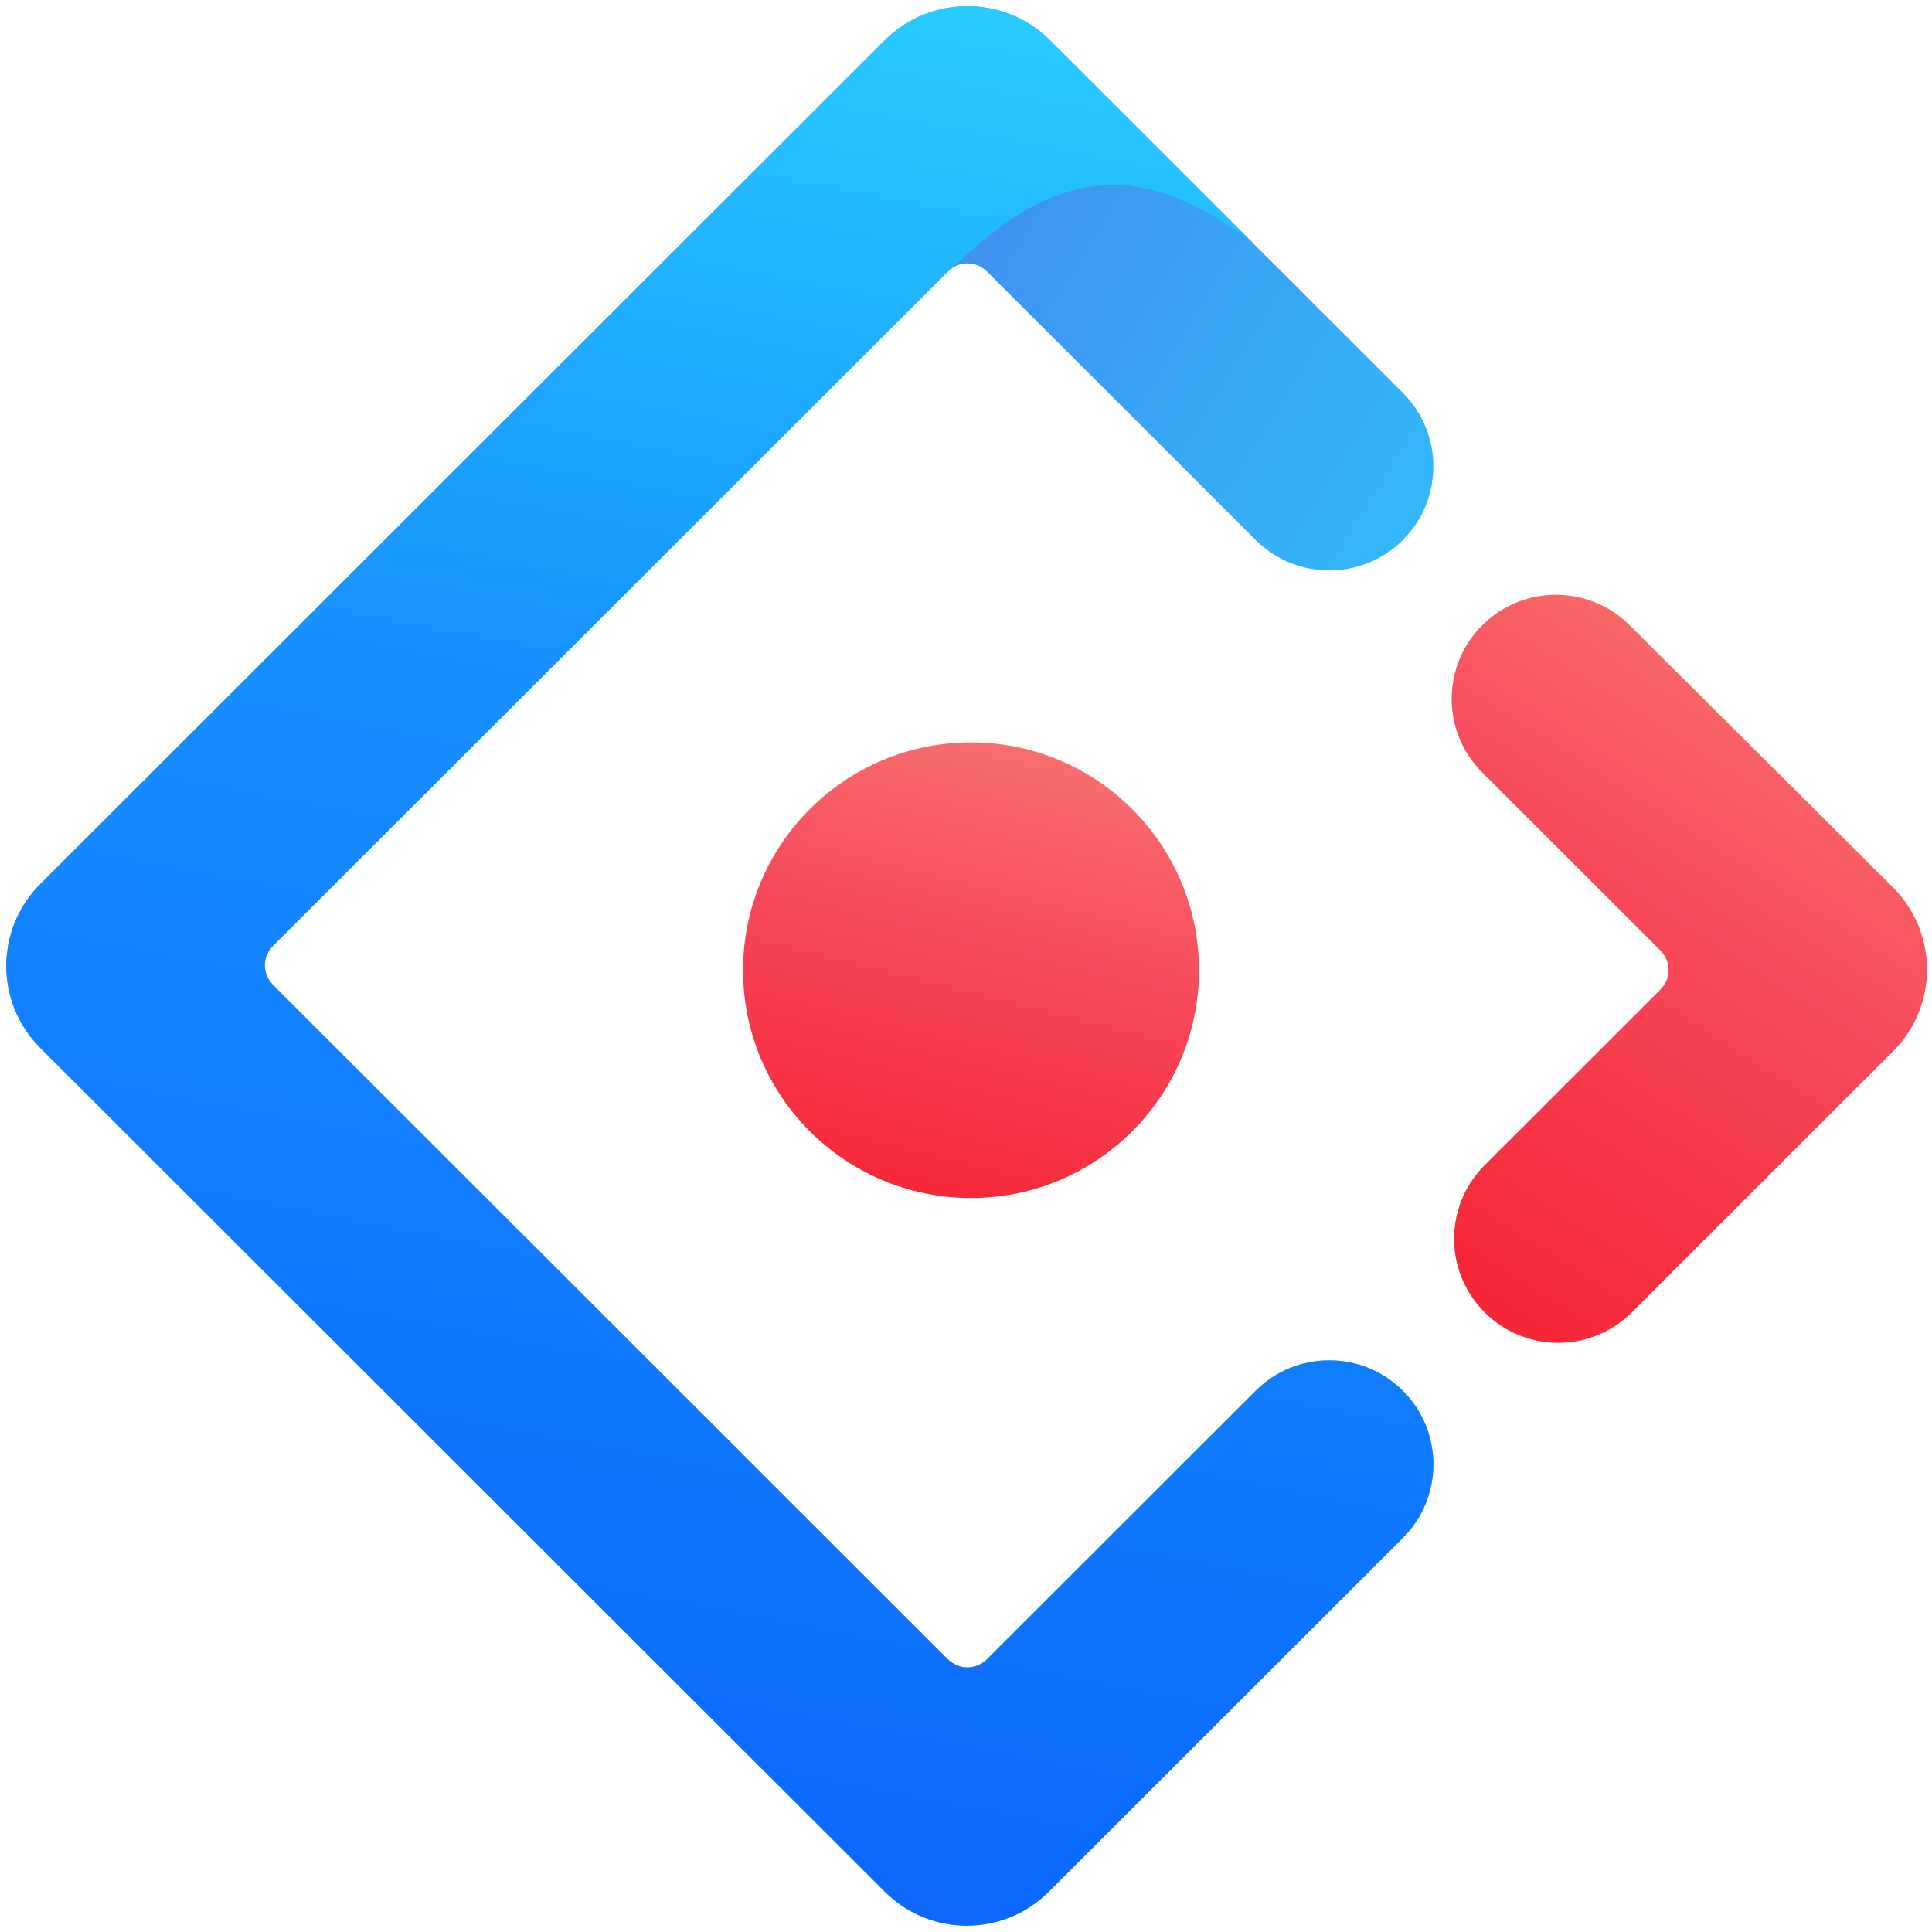
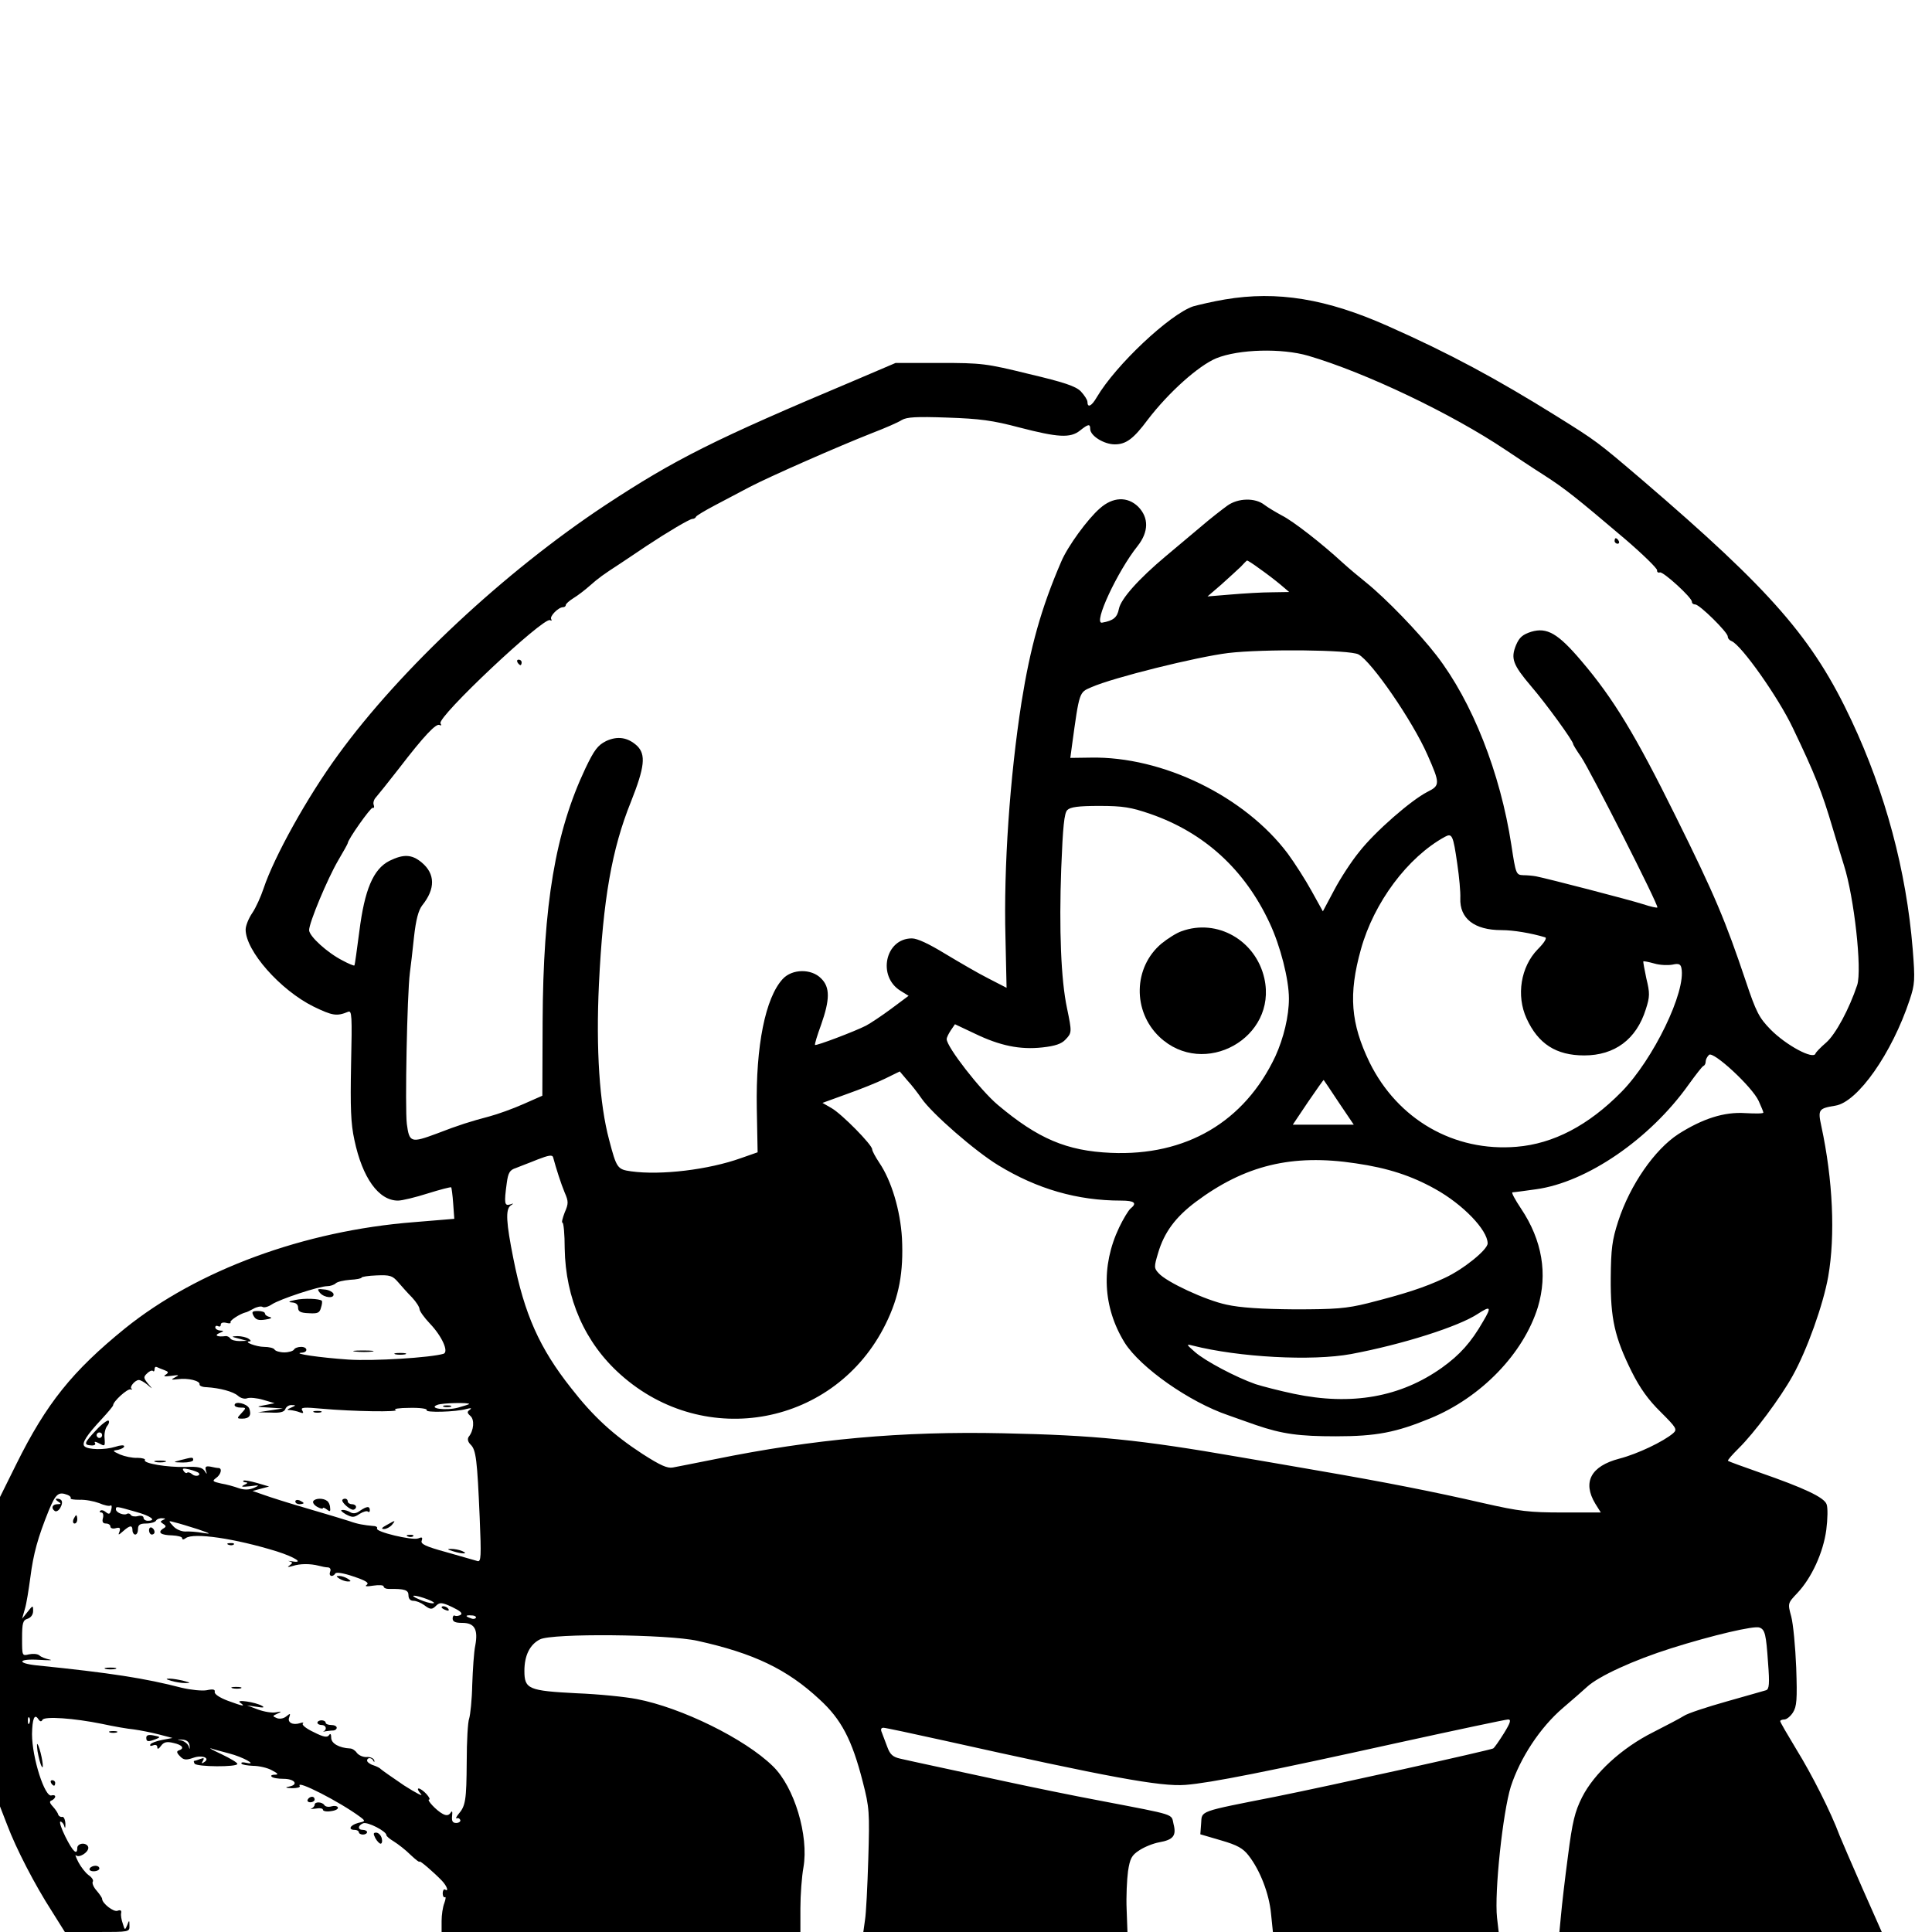
- <svg xmlns="http://www.w3.org/2000/svg" width="200" height="200" version="1.1" viewBox="0 0 200 200">
-   <defs>
-     <linearGradient id="linearGradient-1" x1="62.102%" x2="108.197%" y1="0%" y2="37.864%">
-       <stop offset="0%" stop-color="#4285EB" />
-       <stop offset="100%" stop-color="#2EC7FF" />
-     </linearGradient>
-     <linearGradient id="linearGradient-2" x1="69.644%" x2="54.043%" y1="0%" y2="108.457%">
-       <stop offset="0%" stop-color="#29CDFF" />
-       <stop offset="37.86%" stop-color="#148EFF" />
-       <stop offset="100%" stop-color="#0A60FF" />
-     </linearGradient>
-     <linearGradient id="linearGradient-3" x1="69.691%" x2="16.723%" y1="-12.974%" y2="117.391%">
-       <stop offset="0%" stop-color="#FA816E" />
-       <stop offset="41.473%" stop-color="#F74A5C" />
-       <stop offset="100%" stop-color="#F51D2C" />
-     </linearGradient>
-     <linearGradient id="linearGradient-4" x1="68.128%" x2="30.44%" y1="-35.691%" y2="114.943%">
-       <stop offset="0%" stop-color="#FA8E7D" />
-       <stop offset="51.264%" stop-color="#F74A5C" />
-       <stop offset="100%" stop-color="#F51D2C" />
-     </linearGradient>
-   </defs>
-   <g id="Page-1" fill="none" fill-rule="evenodd" stroke="none" stroke-width="1">
-     <g id="logo" transform="translate(-20, -20)">
-       <g id="Group-28-Copy-5" transform="translate(20, 20)">
-         <g id="Group-27-Copy-3">
-           <g id="Group-25" fill-rule="nonzero">
-             <g id="2">
-               <path id="Shape" fill="url(#linearGradient-1)" d="M91.588,4.177 L4.18,91.513 C-0.519,96.208 -0.519,103.792 4.18,108.487 L91.588,195.823 C96.287,200.519 103.877,200.519 108.577,195.823 L145.225,159.205 C149.434,155 149.434,148.182 145.225,143.977 C141.017,139.772 134.194,139.772 129.985,143.977 L102.202,171.737 C101.032,172.906 99.257,172.906 98.088,171.737 L28.286,101.993 C27.116,100.824 27.116,99.051 28.286,97.882 L98.088,28.138 C99.257,26.969 101.032,26.969 102.202,28.138 L129.985,55.898 C134.194,60.103 141.017,60.103 145.225,55.898 C149.434,51.693 149.434,44.876 145.225,40.671 L108.581,4.056 C103.862,-0.538 96.269,-0.501 91.588,4.177 Z" />
-               <path id="Shape" fill="url(#linearGradient-2)" d="M91.588,4.177 L4.18,91.513 C-0.519,96.208 -0.519,103.792 4.18,108.487 L91.588,195.823 C96.287,200.519 103.877,200.519 108.577,195.823 L145.225,159.205 C149.434,155 149.434,148.182 145.225,143.977 C141.017,139.772 134.194,139.772 129.985,143.977 L102.202,171.737 C101.032,172.906 99.257,172.906 98.088,171.737 L28.286,101.993 C27.116,100.824 27.116,99.051 28.286,97.882 L98.088,28.138 C101,25.627 105.752,20.542 112.73,19.352 C117.916,18.469 123.585,20.414 129.739,25.189 C125.625,21.078 118.572,14.034 108.581,4.056 C103.862,-0.538 96.269,-0.501 91.588,4.177 Z" />
-             </g>
-             <path id="Shape" fill="url(#linearGradient-3)" d="M153.686,135.855 C157.894,140.06 164.717,140.06 168.926,135.855 L195.96,108.843 C200.659,104.147 200.659,96.564 195.961,91.869 L168.691,64.718 C164.472,60.518 157.647,60.524 153.436,64.732 C149.227,68.937 149.227,75.754 153.436,79.959 L171.854,98.362 C173.024,99.531 173.024,101.305 171.854,102.473 L153.686,120.627 C149.477,124.832 149.477,131.65 153.686,135.855 Z" />
-           </g>
-           <ellipse id="Combined-Shape" cx="100.519" cy="100.437" fill="url(#linearGradient-4)" rx="23.6" ry="23.581" />
-         </g>
-       </g>
-     </g>
+ <svg xmlns="http://www.w3.org/2000/svg" version="1.0" width="700pt" height="700pt" viewBox="0 0 700 700" preserveAspectRatio="xMidYMid meet">
+   <g transform="translate(0,700) scale(0.1,-0.1)" fill="#000000" stroke="none">
+     <path d="M4438 5915 c-42 -7 -93 -19 -115 -25 -85 -29 -280 -212 -349 -329 -19 -33 -34 -40 -34 -17 0 7 -11 24 -24 38 -19 19 -61 33 -188 63 -155 38 -170 40 -323 40 l-160 0 -150 -64 c-506 -213 -648 -284 -903 -452 -364 -241 -741 -593 -967 -904 -112 -153 -232 -370 -270 -484 -10 -30 -28 -70 -41 -89 -13 -19 -24 -46 -24 -60 0 -77 125 -219 246 -279 68 -33 84 -36 125 -19 14 6 15 -13 11 -191 -3 -156 -1 -214 12 -273 29 -138 88 -220 158 -220 15 0 64 12 108 26 45 14 83 24 85 22 1 -2 5 -28 7 -59 l4 -55 -145 -12 c-400 -31 -786 -174 -1048 -385 -191 -155 -285 -272 -394 -492 l-59 -119 0 -560 0 -561 26 -67 c32 -85 100 -217 162 -313 l47 -75 118 0 c115 0 117 0 116 23 0 21 -1 21 -8 2 -8 -19 -9 -19 -16 5 -5 14 -8 31 -6 39 2 9 -3 12 -13 8 -14 -6 -56 27 -56 43 0 4 -9 17 -20 30 -11 12 -17 27 -14 32 4 5 -3 16 -15 24 -12 9 -28 30 -37 47 -9 18 -13 29 -9 25 11 -11 45 10 45 27 0 8 -9 15 -20 15 -11 0 -20 -7 -20 -15 0 -29 -16 -14 -43 40 -15 30 -23 55 -18 55 5 0 12 -8 14 -17 3 -10 4 -6 4 9 -1 16 -6 27 -12 25 -6 -1 -12 3 -14 8 -1 6 -10 19 -19 29 -13 14 -14 20 -4 23 6 3 12 9 12 14 0 4 -6 6 -13 4 -24 -10 -71 136 -71 222 1 56 9 76 23 54 6 -9 11 -10 15 -2 8 13 113 6 216 -15 41 -9 93 -18 115 -20 22 -3 63 -11 90 -18 l50 -13 -37 -7 c-21 -4 -40 -11 -43 -16 -3 -6 1 -7 9 -4 10 4 16 1 16 -7 0 -8 5 -6 13 5 10 14 21 17 45 11 33 -7 42 -20 20 -27 -9 -3 -8 -9 4 -21 13 -14 22 -15 48 -6 33 12 64 -1 39 -16 -8 -6 -10 -4 -4 5 6 10 4 12 -9 7 -10 -4 -20 -7 -22 -7 -3 0 -2 -4 1 -10 8 -12 155 -13 155 -1 0 5 -26 20 -57 35 -32 15 -49 24 -38 21 11 -4 40 -11 65 -18 48 -12 107 -44 62 -34 -12 3 -20 2 -17 -3 2 -4 21 -7 42 -8 21 0 52 -7 68 -16 23 -12 25 -16 11 -16 -11 0 -16 -3 -12 -7 4 -5 24 -8 43 -8 41 0 56 -21 21 -28 -17 -3 -14 -5 10 -6 18 0 31 3 28 8 -16 25 145 -57 219 -112 20 -15 19 -16 -8 -22 -29 -8 -37 -25 -12 -25 8 0 15 -4 15 -8 0 -5 7 -9 15 -9 8 0 15 4 15 9 0 4 -7 8 -15 8 -20 0 -19 16 1 24 16 6 84 -29 84 -43 0 -4 12 -14 27 -23 16 -10 43 -31 60 -48 18 -17 33 -29 33 -25 0 6 51 -38 81 -69 19 -20 26 -42 11 -32 -4 2 -8 -4 -8 -14 0 -10 4 -16 8 -14 4 3 3 -7 -2 -21 -6 -15 -10 -44 -10 -65 l0 -40 650 0 650 0 0 87 c0 47 5 114 11 147 20 115 -33 292 -111 367 -101 99 -331 212 -493 243 -41 8 -139 18 -218 21 -174 9 -189 15 -189 81 0 55 19 95 56 114 42 23 465 19 571 -5 204 -45 325 -103 442 -212 79 -72 118 -146 157 -299 24 -93 25 -110 20 -279 -3 -99 -8 -199 -12 -222 l-6 -43 478 0 479 0 -3 82 c-2 46 1 108 5 138 7 46 13 58 41 76 18 12 50 25 72 29 51 9 63 24 52 66 -9 38 14 31 -262 84 -102 19 -257 51 -345 70 -88 19 -203 44 -255 55 -52 11 -110 24 -128 28 -27 6 -37 15 -47 42 -7 19 -16 43 -20 53 -5 11 -3 17 6 17 7 0 105 -21 218 -46 597 -133 786 -168 876 -161 91 7 301 49 772 153 210 46 389 84 397 84 12 0 9 -11 -15 -50 -17 -27 -34 -52 -39 -55 -10 -6 -590 -135 -790 -175 -279 -55 -265 -50 -268 -96 l-3 -40 75 -22 c59 -17 80 -29 100 -55 42 -54 74 -138 81 -209 l7 -68 409 0 409 0 -6 52 c-10 92 21 382 50 475 34 104 106 214 189 285 34 29 73 63 87 76 42 39 169 97 305 140 149 47 302 83 320 75 20 -7 24 -25 31 -128 6 -76 4 -95 -7 -99 -8 -2 -72 -21 -144 -41 -71 -20 -141 -43 -154 -52 -14 -9 -64 -35 -111 -59 -114 -57 -214 -149 -258 -236 -26 -52 -35 -88 -51 -213 -11 -82 -22 -178 -25 -212 l-6 -63 584 0 584 0 -70 158 c-38 86 -75 173 -83 192 -31 84 -101 222 -156 311 -32 53 -59 99 -59 103 0 3 7 6 15 6 8 0 22 11 31 25 14 22 16 46 12 163 -3 75 -11 159 -18 185 -13 48 -13 48 22 85 52 55 94 147 105 229 5 39 6 81 1 93 -9 25 -82 59 -243 115 -60 21 -112 40 -114 42 -3 2 15 22 39 46 55 54 150 181 195 262 52 93 111 258 129 360 26 149 17 350 -25 545 -13 60 -10 64 51 74 81 13 205 190 269 383 19 57 20 72 11 185 -23 283 -99 566 -221 826 -140 299 -289 470 -759 873 -164 140 -166 141 -310 231 -220 137 -389 228 -610 326 -224 100 -403 129 -592 97z m302 -204 c208 -61 520 -210 715 -341 39 -26 102 -68 140 -92 76 -49 115 -80 294 -232 64 -55 115 -105 115 -112 -1 -7 4 -10 10 -8 12 4 116 -91 116 -106 0 -6 5 -10 12 -10 16 0 118 -101 118 -116 0 -7 6 -14 14 -17 35 -14 169 -203 222 -315 80 -167 105 -230 144 -362 17 -58 36 -118 41 -135 37 -116 66 -378 48 -434 -29 -87 -78 -178 -112 -208 -21 -18 -38 -36 -39 -40 -7 -24 -107 30 -163 87 -41 42 -52 62 -90 176 -73 217 -111 309 -255 599 -144 291 -224 424 -341 561 -84 99 -124 122 -181 105 -31 -10 -43 -20 -55 -48 -20 -49 -12 -71 55 -150 55 -64 152 -198 152 -209 0 -3 13 -24 29 -47 32 -47 282 -539 276 -545 -2 -2 -25 3 -52 12 -46 15 -347 93 -388 101 -11 2 -32 4 -46 4 -26 1 -27 4 -43 109 -40 262 -142 520 -271 687 -64 83 -184 207 -256 265 -24 19 -62 51 -84 71 -76 70 -180 151 -220 171 -22 12 -51 29 -64 39 -33 26 -95 25 -134 -3 -18 -13 -62 -47 -98 -78 -36 -30 -92 -77 -125 -105 -99 -83 -163 -155 -170 -191 -6 -31 -20 -43 -61 -50 -34 -6 56 187 129 278 40 51 41 102 2 142 -39 38 -92 36 -139 -6 -44 -38 -117 -138 -140 -193 -73 -169 -112 -310 -144 -510 -42 -269 -65 -598 -58 -852 l4 -182 -66 34 c-36 18 -106 59 -156 89 -59 36 -101 56 -121 56 -97 0 -126 -138 -41 -190 l29 -18 -63 -47 c-35 -26 -76 -53 -91 -61 -41 -21 -181 -74 -185 -70 -2 2 8 35 22 73 32 91 33 136 0 168 -35 36 -105 35 -139 -2 -63 -68 -98 -243 -94 -468 l3 -160 -60 -21 c-117 -42 -290 -63 -398 -48 -50 7 -53 11 -80 114 -35 131 -48 328 -37 563 15 310 47 491 116 662 50 126 55 171 22 203 -34 31 -71 36 -112 17 -30 -15 -43 -32 -75 -99 -109 -231 -153 -492 -155 -918 l-1 -268 -68 -30 c-38 -17 -94 -37 -124 -45 -68 -18 -110 -31 -190 -62 -94 -35 -100 -33 -109 35 -7 56 1 468 11 547 3 22 10 81 15 130 7 63 16 97 30 115 48 60 47 114 -2 155 -36 30 -66 31 -117 6 -59 -30 -90 -105 -109 -255 -9 -67 -16 -122 -18 -124 -1 -2 -21 6 -43 18 -55 28 -121 88 -121 110 0 27 66 185 105 252 19 32 35 61 35 63 0 13 83 130 90 128 5 -2 7 3 4 11 -3 7 1 20 8 27 7 8 45 55 83 104 92 120 136 166 148 158 6 -3 7 -1 3 6 -14 22 375 388 397 374 6 -3 7 -2 4 4 -6 10 26 43 43 43 6 0 10 4 10 8 0 4 12 15 28 25 15 9 41 29 58 44 34 30 48 40 111 81 22 15 65 43 94 63 77 51 158 99 168 99 5 0 11 3 13 8 2 4 32 22 68 41 36 19 93 49 127 67 71 37 316 145 443 195 47 18 95 39 107 47 18 11 53 13 165 9 118 -4 164 -10 262 -36 139 -36 184 -39 219 -11 30 24 37 25 37 6 0 -25 50 -56 89 -56 41 0 68 20 120 90 75 98 183 195 248 222 82 33 237 37 333 9z m-177 -771 c23 -16 57 -42 75 -57 l33 -28 -63 -1 c-35 0 -101 -4 -148 -8 l-85 -7 50 43 c27 24 58 53 70 64 11 12 21 22 23 23 2 1 22 -12 45 -29z m359 -311 c48 -26 196 -241 250 -364 46 -104 46 -111 0 -134 -59 -30 -190 -144 -247 -217 -28 -34 -69 -97 -91 -139 l-41 -77 -41 74 c-22 40 -61 101 -86 135 -156 208 -454 353 -714 348 l-74 -1 6 45 c27 197 26 192 70 211 79 35 382 110 496 124 127 15 440 12 472 -5z m-754 -578 c196 -68 342 -202 432 -395 39 -83 70 -204 70 -274 0 -64 -19 -143 -49 -209 -112 -238 -324 -362 -596 -350 -160 7 -264 51 -410 174 -63 53 -185 210 -185 238 0 6 7 20 15 32 l15 22 72 -34 c91 -44 164 -59 245 -50 46 5 69 13 83 28 24 25 24 27 6 114 -22 103 -29 286 -21 506 6 153 11 201 22 212 11 11 40 15 116 15 86 0 115 -5 185 -29z m1112 -181 c7 -47 12 -102 11 -124 -3 -74 51 -116 149 -116 44 0 108 -11 158 -26 8 -2 -2 -19 -27 -44 -61 -63 -78 -167 -40 -250 42 -92 107 -134 209 -134 110 0 189 58 223 167 15 46 15 59 2 112 -7 33 -12 61 -11 62 1 1 19 -2 40 -8 20 -6 50 -7 66 -4 22 5 29 2 32 -12 18 -85 -102 -332 -217 -449 -120 -122 -247 -188 -380 -199 -227 -19 -431 99 -533 306 -68 141 -77 246 -31 410 47 169 169 333 304 407 26 14 30 7 45 -98z m1092 -859 c9 -20 17 -39 17 -42 1 -4 -29 -4 -66 -2 -76 5 -154 -20 -242 -76 -86 -56 -175 -184 -218 -316 -22 -68 -26 -99 -27 -205 -1 -148 14 -215 76 -340 30 -60 61 -103 105 -146 57 -57 61 -63 45 -77 -35 -30 -129 -75 -195 -92 -103 -27 -134 -85 -87 -163 l20 -32 -138 0 c-121 0 -156 4 -288 34 -178 41 -356 76 -594 117 -96 17 -227 39 -290 50 -363 63 -522 79 -856 86 -368 8 -685 -21 -1044 -94 -69 -14 -137 -27 -152 -30 -20 -4 -46 8 -110 49 -106 69 -179 136 -259 239 -114 144 -169 267 -209 469 -26 130 -29 178 -10 192 12 8 12 9 -2 4 -20 -6 -22 4 -12 77 5 38 11 48 33 55 14 6 50 19 79 31 39 15 53 18 56 8 11 -41 29 -97 42 -128 14 -32 14 -40 0 -72 -8 -21 -12 -37 -8 -37 4 0 8 -42 8 -93 3 -182 73 -342 202 -457 307 -275 780 -185 961 183 49 99 65 188 59 311 -6 101 -38 208 -82 273 -14 21 -26 43 -26 49 0 16 -109 127 -147 149 l-33 19 88 32 c48 17 111 42 139 56 l53 26 27 -32 c16 -17 39 -47 52 -66 38 -55 194 -191 278 -242 141 -86 286 -128 445 -128 49 0 59 -9 34 -29 -8 -7 -26 -37 -41 -68 -67 -141 -59 -290 20 -418 57 -90 234 -215 376 -263 30 -11 74 -26 99 -35 96 -33 158 -41 290 -41 147 0 218 14 342 65 185 76 338 235 390 403 36 120 16 242 -61 357 -22 33 -36 59 -31 59 5 0 43 5 85 11 184 25 413 182 553 379 26 36 50 67 54 68 5 2 8 9 8 16 0 7 5 17 12 24 15 15 156 -115 180 -167z m-1521 -6 l54 -80 -110 0 -111 0 55 82 c31 45 56 81 57 80 1 -1 26 -38 55 -82z m61 -220 c117 -17 202 -45 288 -93 101 -56 190 -149 190 -197 0 -23 -88 -94 -155 -125 -74 -35 -146 -58 -280 -92 -77 -19 -116 -22 -265 -22 -120 1 -197 6 -246 17 -76 16 -218 82 -246 114 -17 18 -17 23 -2 73 22 75 63 130 136 185 178 133 349 175 580 140z m-3470 -430 c13 -15 35 -40 51 -56 15 -16 27 -35 27 -42 0 -7 17 -31 38 -53 43 -45 69 -102 49 -109 -47 -14 -253 -27 -345 -21 -102 7 -207 22 -169 25 24 1 22 21 -2 21 -11 0 -23 -4 -26 -10 -3 -5 -19 -10 -35 -10 -16 0 -32 5 -35 10 -3 6 -21 10 -38 10 -28 0 -78 19 -52 20 6 0 3 5 -5 10 -8 5 -26 9 -40 9 -23 -1 -23 -2 5 -9 l30 -8 -27 -1 c-15 0 -30 4 -33 9 -4 6 -12 10 -18 9 -30 -4 -42 3 -22 11 17 7 17 9 3 9 -10 1 -18 6 -18 12 0 5 5 7 10 4 6 -3 10 -1 10 6 0 6 8 9 20 6 11 -3 18 -2 15 2 -3 7 35 31 55 36 3 0 15 6 28 13 12 7 27 10 33 7 5 -4 21 0 34 9 29 19 171 66 201 66 11 0 25 5 30 10 6 6 29 11 52 13 23 1 42 5 42 8 0 3 25 7 55 8 48 2 57 -1 77 -24z m3932 -142 c-44 -77 -85 -122 -149 -168 -150 -107 -328 -139 -537 -95 -52 11 -114 27 -139 35 -71 25 -181 83 -219 116 -32 28 -33 30 -10 24 169 -43 434 -57 575 -31 187 35 391 100 460 146 46 30 50 25 19 -27z m-4779 -177 c16 -6 17 -9 5 -17 -10 -6 -4 -7 20 -4 29 4 31 3 15 -5 -17 -9 -16 -10 10 -7 36 5 81 -6 78 -19 -1 -5 11 -10 25 -10 49 -3 97 -16 114 -31 10 -9 25 -13 34 -9 9 3 35 1 58 -6 l41 -12 -35 -7 c-34 -6 -33 -6 15 -9 l50 -3 -45 -7 -45 -7 46 -1 c34 -2 49 2 53 13 3 8 13 15 23 14 16 0 16 -1 -2 -9 -16 -7 -17 -9 -3 -9 9 -1 24 -4 34 -8 13 -5 15 -3 9 7 -7 11 6 12 71 6 111 -10 288 -13 267 -4 -10 3 13 7 50 7 38 1 66 -3 63 -8 -7 -10 105 -7 144 4 16 4 21 4 12 -3 -10 -7 -10 -11 2 -22 16 -13 13 -53 -6 -76 -5 -8 -3 -18 7 -28 20 -19 24 -56 33 -264 6 -142 5 -162 -8 -158 -8 2 -59 17 -112 32 -77 21 -95 30 -90 42 4 12 1 14 -13 8 -22 -8 -156 24 -149 36 3 4 -3 9 -13 9 -34 3 -58 7 -88 18 -16 5 -84 26 -150 45 -66 19 -138 42 -160 50 l-40 14 30 8 30 8 -44 13 c-25 7 -47 11 -49 8 -3 -3 1 -5 9 -6 8 0 6 -4 -6 -9 -14 -7 -9 -8 20 -5 36 5 37 4 15 -6 -17 -7 -34 -8 -55 -1 -16 6 -45 14 -64 17 -31 7 -33 9 -18 20 17 12 23 34 10 36 -5 0 -18 2 -30 5 -17 3 -21 0 -17 -14 5 -15 4 -15 -5 -1 -8 12 -24 16 -68 14 -66 -2 -156 13 -148 25 3 4 -10 8 -28 8 -17 -1 -45 5 -62 12 -28 13 -29 14 -7 17 12 3 22 8 22 13 0 5 -15 4 -32 -2 -39 -12 -99 -11 -112 2 -11 11 8 40 63 99 22 24 41 46 41 50 0 13 51 60 63 57 6 -1 8 -1 4 2 -10 5 12 32 26 32 6 0 20 -8 31 -17 21 -18 21 -18 2 4 -16 20 -17 24 -3 37 8 8 17 12 21 9 3 -4 6 -1 6 6 0 7 3 10 8 8 4 -2 16 -7 27 -11z m1105 -123 c0 -1 -18 -7 -40 -13 -44 -12 -111 -3 -75 10 17 7 115 9 115 3z m-981 -249 c11 -10 -10 -16 -22 -6 -8 7 -16 9 -19 6 -3 -3 -9 0 -13 7 -6 9 -1 10 21 5 16 -4 31 -10 33 -12z m-475 -80 c9 -3 14 -9 12 -13 -2 -3 12 -5 32 -5 21 1 52 -5 71 -12 18 -8 37 -12 41 -9 5 3 6 -4 3 -15 -4 -16 -8 -18 -19 -9 -8 7 -17 9 -21 5 -3 -3 -2 -6 4 -6 6 0 9 -9 6 -20 -4 -14 0 -20 11 -20 9 0 16 -5 16 -11 0 -6 9 -9 19 -6 15 4 18 1 14 -12 -6 -14 -4 -14 14 2 24 21 33 22 33 2 0 -8 5 -15 10 -15 6 0 10 9 10 20 0 15 7 20 29 20 17 0 33 5 36 10 3 6 14 10 23 9 12 0 13 -2 3 -6 -11 -5 -11 -7 0 -14 12 -8 12 -11 -1 -18 -20 -14 -7 -23 34 -24 20 -1 36 -5 36 -10 0 -6 5 -6 13 0 28 21 178 -1 330 -48 66 -21 101 -44 55 -36 -12 2 -17 2 -9 0 12 -4 12 -6 0 -15 -10 -6 -6 -7 11 -2 27 9 64 9 95 1 11 -3 26 -6 34 -6 7 -1 11 -7 7 -16 -6 -16 9 -21 19 -6 3 6 31 1 66 -11 45 -15 57 -23 48 -30 -9 -6 -1 -7 24 -3 20 3 37 2 37 -3 0 -5 8 -9 18 -9 59 1 72 -4 72 -23 0 -13 7 -20 18 -20 10 0 27 -7 38 -15 24 -18 29 -18 46 -1 12 11 21 10 57 -7 29 -14 38 -22 30 -28 -7 -4 -17 -5 -21 -3 -4 3 -8 -2 -8 -10 0 -12 10 -16 35 -16 44 0 58 -23 47 -82 -5 -23 -9 -88 -11 -142 -1 -55 -7 -109 -11 -122 -5 -12 -9 -83 -9 -157 -1 -140 -4 -160 -30 -190 -8 -10 -11 -17 -6 -15 6 2 11 -1 13 -7 1 -5 -6 -10 -15 -10 -13 0 -17 7 -15 25 2 18 0 21 -6 11 -7 -9 -15 -10 -28 -3 -23 12 -60 52 -49 52 4 0 0 9 -10 20 -10 11 -23 20 -28 20 -6 0 -2 -9 8 -20 10 -11 -17 3 -61 31 -43 29 -81 56 -84 59 -3 4 -15 10 -27 14 -13 4 -23 12 -23 17 0 12 17 12 23 -1 3 -6 4 -5 3 2 -2 7 -14 13 -27 12 -13 -1 -29 6 -36 15 -6 9 -17 16 -25 16 -39 2 -68 18 -68 39 0 13 -3 17 -8 9 -6 -9 -20 -7 -55 11 -26 12 -44 26 -40 31 5 4 0 5 -9 2 -27 -9 -48 2 -40 21 5 15 4 15 -11 3 -10 -8 -24 -10 -34 -6 -17 7 -16 8 2 16 17 8 16 9 -5 5 -14 -3 -43 2 -65 10 l-40 15 35 -5 c23 -4 30 -3 20 3 -23 14 -99 25 -80 12 21 -15 12 -14 -45 7 -29 11 -49 24 -47 32 2 9 -6 11 -29 6 -17 -3 -57 1 -91 9 -131 34 -258 54 -525 81 -75 8 -67 25 10 20 34 -2 51 -2 37 1 -14 3 -31 9 -37 15 -7 6 -24 7 -38 4 -25 -6 -25 -6 -25 58 0 56 3 66 20 71 12 4 20 15 20 28 0 22 -1 21 -20 -3 l-20 -25 10 35 c6 19 14 71 20 115 11 86 27 144 67 243 25 60 35 68 67 56z m246 -61 c56 -15 80 -33 45 -33 -8 0 -15 5 -15 11 0 6 -9 9 -20 6 -11 -3 -23 -1 -26 4 -3 5 -9 7 -14 4 -11 -7 -40 5 -40 16 0 12 0 12 70 -8z m228 -64 c46 -16 49 -18 17 -13 -22 4 -51 6 -64 5 -14 0 -33 8 -43 19 -19 21 -19 21 6 14 14 -3 52 -15 84 -25z m832 -254 c19 -7 28 -14 19 -14 -9 -1 -32 6 -50 14 -43 18 -16 18 31 0z m174 -67 c-3 -4 -11 -5 -19 -1 -21 7 -19 12 4 10 11 0 18 -5 15 -9z m-1617 -380 c-3 -8 -6 -5 -6 6 -1 11 2 17 5 13 3 -3 4 -12 1 -19z m580 -83 c1 -14 0 -15 -3 -3 -3 9 -15 19 -27 22 -18 4 -18 4 3 3 17 -1 25 -8 27 -22z" />
+     <path d="M5850 5040 c0 -5 5 -10 11 -10 5 0 7 5 4 10 -3 6 -8 10 -11 10 -2 0 -4 -4 -4 -10z" />
+     <path d="M1875 4600 c3 -5 8 -10 11 -10 2 0 4 5 4 10 0 6 -5 10 -11 10 -5 0 -7 -4 -4 -10z" />
+     <path d="M4281 3626 c-18 -6 -51 -27 -73 -45 -102 -86 -105 -245 -7 -338 161 -152 428 -3 380 212 -31 138 -171 218 -300 171z" />
+     <path d="M1159 2316 c16 -19 55 -22 49 -3 -3 6 -17 14 -33 15 -25 3 -27 2 -16 -12z" />
+     <path d="M1070 2290 c-24 -5 -28 -8 -12 -9 14 -1 22 -7 22 -19 0 -14 9 -19 39 -20 32 -2 39 1 44 20 4 12 5 23 3 25 -8 8 -65 10 -96 3z" />
+     <path d="M919 2232 c8 -14 18 -17 43 -13 19 3 26 6 16 9 -10 2 -18 8 -18 13 0 5 -11 9 -25 9 -22 0 -24 -3 -16 -18z" />
+     <path d="M1288 2103 c18 -2 45 -2 60 0 15 2 0 4 -33 4 -33 0 -45 -2 -27 -4z" />
+     <path d="M1433 2093 c9 -2 25 -2 35 0 9 3 1 5 -18 5 -19 0 -27 -2 -17 -5z" />
+     <path d="M850 1909 c0 -5 10 -9 22 -9 20 0 21 -1 3 -20 -18 -19 -17 -20 3 -20 26 0 34 13 25 37 -8 18 -53 28 -53 12z" />
+     <path d="M1138 1883 c6 -2 18 -2 25 0 6 3 1 5 -13 5 -14 0 -19 -2 -12 -5z" />
+     <path d="M348 1818 c-43 -46 -46 -53 -18 -55 12 -1 18 3 14 9 -4 6 3 5 16 -2 20 -11 21 -10 19 18 -2 16 2 36 9 45 7 8 9 17 5 20 -4 2 -25 -13 -45 -35z m22 -18 c0 -5 -4 -10 -10 -10 -5 0 -10 5 -10 10 0 6 5 10 10 10 6 0 10 -4 10 -10z" />
+     <path d="M655 1710 c-30 -8 -30 -8 8 -9 20 0 37 4 37 9 0 11 -2 11 -45 0z" />
+     <path d="M563 1703 c9 -2 25 -2 35 0 9 3 1 5 -18 5 -19 0 -27 -2 -17 -5z" />
+     <path d="M1070 1560 c0 -6 7 -10 15 -10 8 0 15 2 15 4 0 2 -7 6 -15 10 -8 3 -15 1 -15 -4z" />
+     <path d="M1135 1561 c-3 -6 4 -15 15 -21 11 -6 20 -8 20 -4 0 3 6 1 14 -5 11 -9 14 -8 12 6 0 10 -5 21 -11 25 -14 11 -43 10 -50 -1z" />
+     <path d="M1240 1564 c0 -10 28 -34 39 -34 6 0 11 5 11 10 0 6 -7 10 -15 10 -8 0 -15 5 -15 10 0 6 -4 10 -10 10 -5 0 -10 -3 -10 -6z" />
+     <path d="M1304 1526 c-13 -10 -25 -11 -35 -5 -8 5 -21 9 -29 8 -8 0 -3 -6 12 -15 25 -13 30 -13 51 1 13 8 27 12 30 8 4 -3 7 -1 7 5 0 16 -11 15 -36 -2z" />
+     <path d="M1400 1474 c-17 -9 -20 -14 -9 -14 9 0 22 7 29 15 15 18 13 18 -20 -1z" />
+     <path d="M1478 1433 c7 -3 16 -2 19 1 4 3 -2 6 -13 5 -11 0 -14 -3 -6 -6z" />
+     <path d="M1640 1380 c34 -11 60 -11 35 0 -11 5 -29 8 -40 8 -16 0 -15 -2 5 -8z" />
+     <path d="M1608 1903 c6 -2 18 -2 25 0 6 3 1 5 -13 5 -14 0 -19 -2 -12 -5z" />
+     <path d="M210 1560 c13 -8 12 -10 -2 -10 -19 0 -24 -15 -9 -25 6 -3 15 3 20 13 11 20 6 32 -13 32 -6 0 -4 -5 4 -10z" />
+     <path d="M266 1495 c-3 -8 -1 -15 4 -15 6 0 10 7 10 15 0 8 -2 15 -4 15 -2 0 -6 -7 -10 -15z" />
+     <path d="M540 1456 c0 -9 5 -16 10 -16 6 0 10 4 10 9 0 6 -4 13 -10 16 -5 3 -10 -1 -10 -9z" />
+     <path d="M828 1403 c7 -3 16 -2 19 1 4 3 -2 6 -13 5 -11 0 -14 -3 -6 -6z" />
+     <path d="M1230 1280 c8 -5 22 -10 30 -10 13 0 13 1 0 10 -8 5 -22 10 -30 10 -13 0 -13 -1 0 -10z" />
+     <path d="M1600 1176 c0 -2 7 -7 16 -10 8 -3 12 -2 9 4 -6 10 -25 14 -25 6z" />
+     <path d="M383 953 c9 -2 25 -2 35 0 9 3 1 5 -18 5 -19 0 -27 -2 -17 -5z" />
+     <path d="M620 910 c14 -4 36 -8 50 -8 22 0 22 1 -5 8 -16 4 -39 8 -50 8 -16 0 -15 -2 5 -8z" />
+     <path d="M843 883 c9 -2 23 -2 30 0 6 3 -1 5 -18 5 -16 0 -22 -2 -12 -5z" />
+     <path d="M1150 758 c0 -4 7 -8 15 -8 16 0 21 -15 8 -23 -5 -2 -2 -2 5 0 8 1 20 3 28 3 8 0 14 5 14 10 0 6 -9 10 -20 10 -11 0 -20 4 -20 8 0 5 -7 9 -15 9 -8 0 -15 -4 -15 -9z" />
+     <path d="M398 723 c6 -2 18 -2 25 0 6 3 1 5 -13 5 -14 0 -19 -2 -12 -5z" />
+     <path d="M530 704 c0 -15 6 -16 35 -5 17 7 17 8 -8 13 -19 4 -27 1 -27 -8z" />
+     <path d="M136 655 c4 -22 10 -47 15 -55 10 -18 0 46 -12 75 -6 13 -6 5 -3 -20z" />
+     <path d="M185 540 c3 -5 8 -10 11 -10 2 0 4 5 4 10 0 6 -5 10 -11 10 -5 0 -7 -4 -4 -10z" />
+     <path d="M1115 480 c-3 -5 1 -10 9 -10 9 0 16 5 16 10 0 6 -4 10 -9 10 -6 0 -13 -4 -16 -10z" />
+     <path d="M1140 461 c0 -5 -6 -11 -12 -14 -7 -2 -1 -2 15 0 15 3 27 1 27 -4 0 -5 13 -8 30 -5 16 2 27 8 24 14 -3 5 -14 6 -24 3 -10 -3 -21 -1 -25 5 -8 12 -35 13 -35 1z" />
+     <path d="M1360 340 c6 -11 15 -20 19 -20 5 0 7 9 4 20 -3 11 -12 20 -20 20 -11 0 -11 -4 -3 -20z" />
+     <path d="M325 230 c-3 -5 3 -10 14 -10 12 0 21 5 21 10 0 6 -6 10 -14 10 -8 0 -18 -4 -21 -10z" />
  </g>
</svg>
